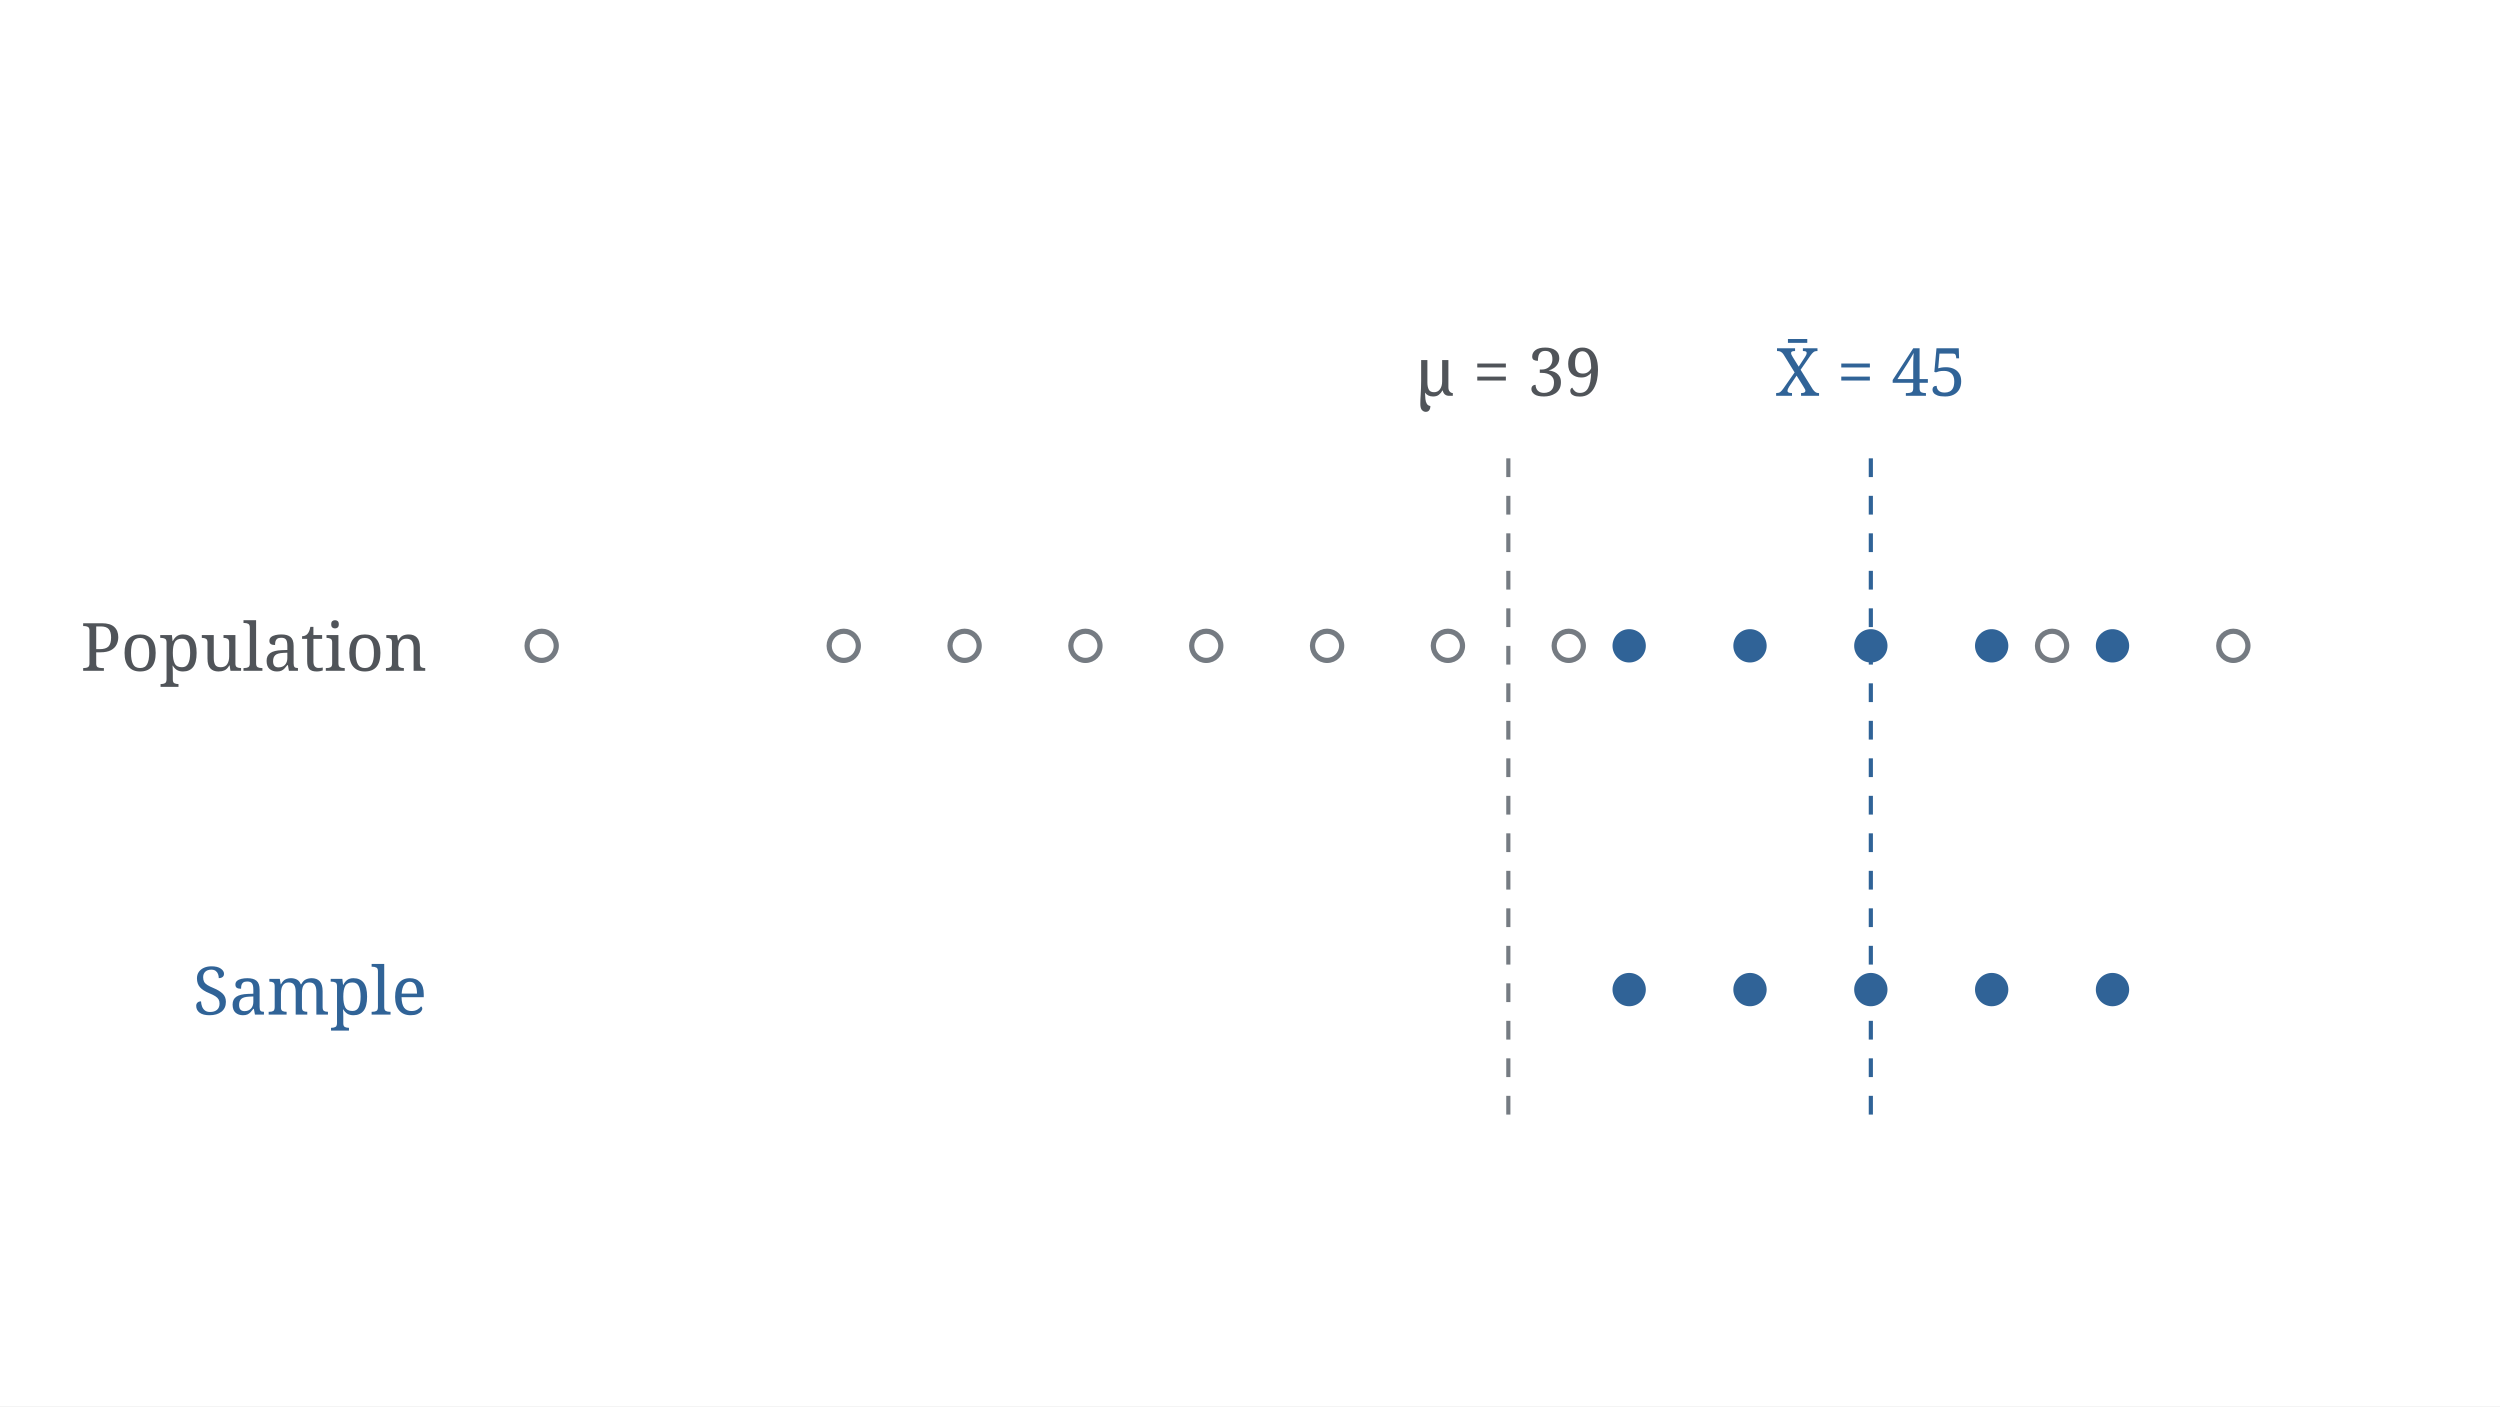
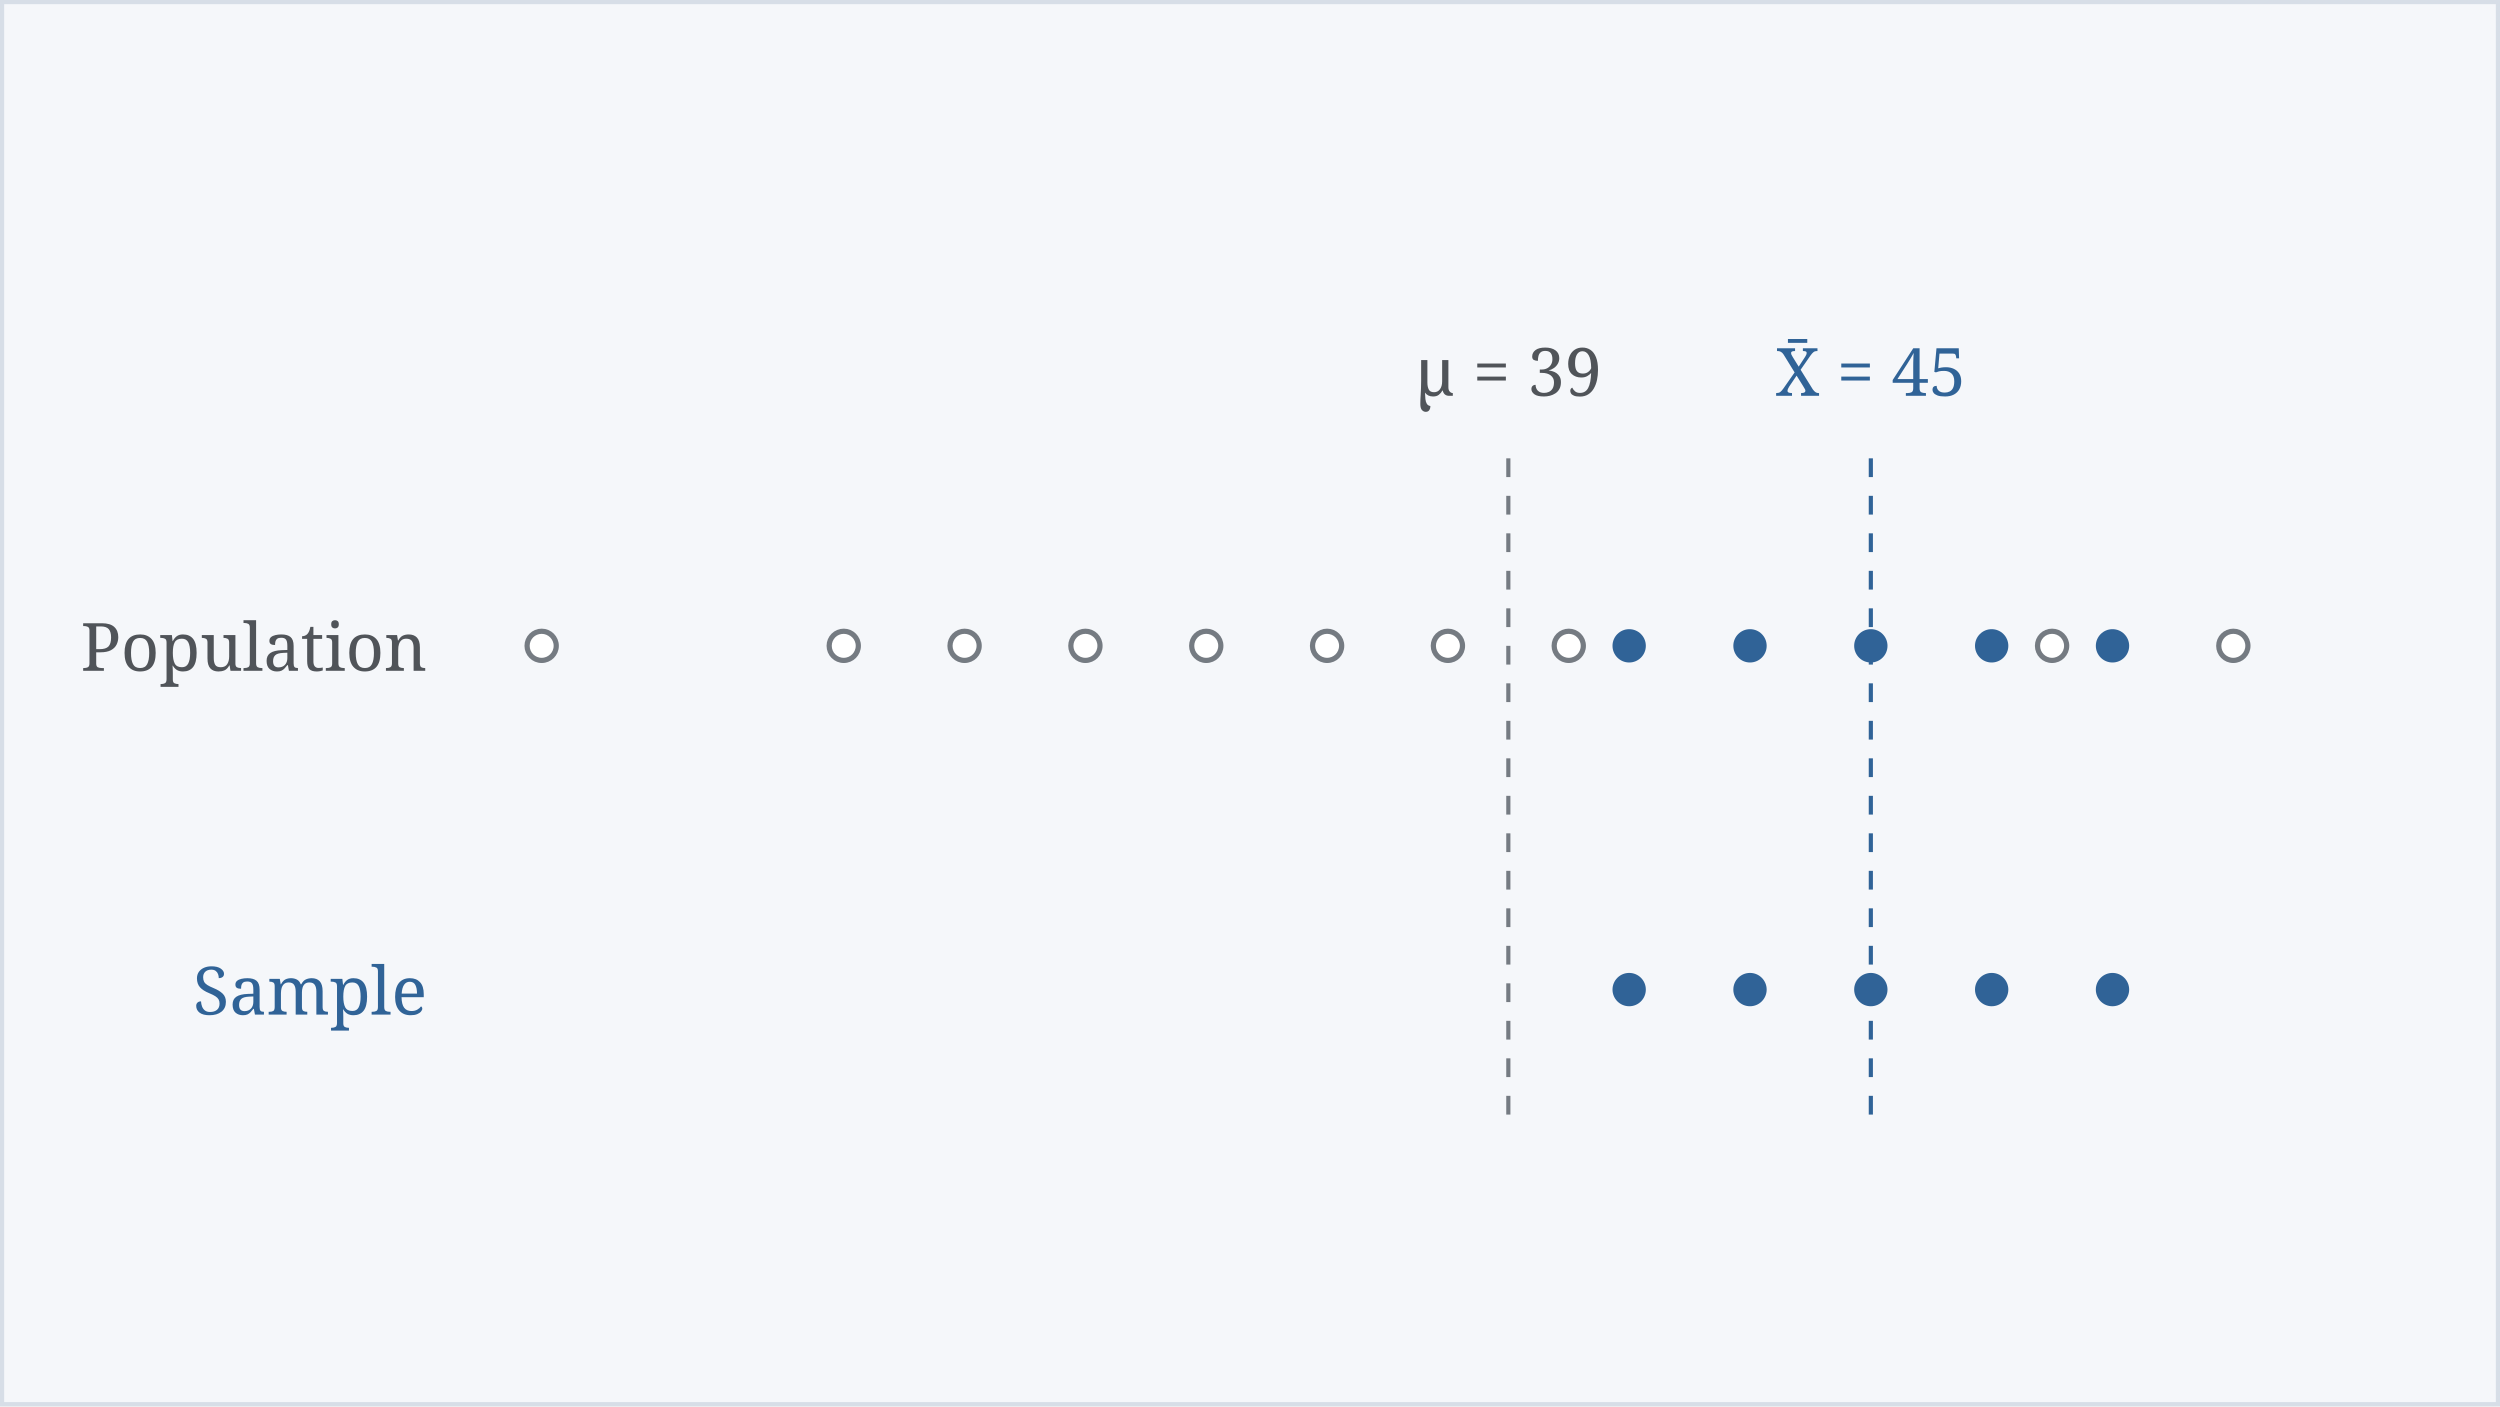
<svg xmlns="http://www.w3.org/2000/svg" width="1200" height="675" viewBox="0 0 1200 675" role="img" aria-labelledby="title desc">
-   <rect width="1200" height="675" fill="white" />
+   <rect x="1" y="1" width="1198" height="673" fill="#f5f7fa" stroke="#d7dee7" stroke-width="2" />
  <g font-family="Georgia, serif" font-size="32" fill="#505459">
    <text x="205" y="322" text-anchor="end">Population</text>
    <text x="205" y="487" text-anchor="end" fill="#306397">Sample</text>
    <text x="724" y="190" text-anchor="middle">μ = 39</text>
    <text x="898" y="190" text-anchor="middle" fill="#306397">X̄ = 45</text>
  </g>
  <path d="M724 220 V540" stroke="#757b82" stroke-width="2" stroke-dasharray="9 9" />
  <path d="M898 220 V540" stroke="#306397" stroke-width="2" stroke-dasharray="9 9" />
  <g fill="white" stroke="#757b82" stroke-width="2.5">
    <circle cx="260" cy="310" r="7" />
    <circle cx="405" cy="310" r="7" />
    <circle cx="463" cy="310" r="7" />
    <circle cx="521" cy="310" r="7" />
    <circle cx="579" cy="310" r="7" />
    <circle cx="637" cy="310" r="7" />
    <circle cx="695" cy="310" r="7" />
    <circle cx="753" cy="310" r="7" />
    <circle cx="985" cy="310" r="7" />
    <circle cx="1072" cy="310" r="7" />
  </g>
  <g fill="#306397">
    <circle cx="782" cy="310" r="8" />
    <circle cx="840" cy="310" r="8" />
    <circle cx="898" cy="310" r="8" />
    <circle cx="956" cy="310" r="8" />
    <circle cx="1014" cy="310" r="8" />
    <circle cx="782" cy="475" r="8" />
    <circle cx="840" cy="475" r="8" />
    <circle cx="898" cy="475" r="8" />
    <circle cx="956" cy="475" r="8" />
    <circle cx="1014" cy="475" r="8" />
  </g>
</svg>
